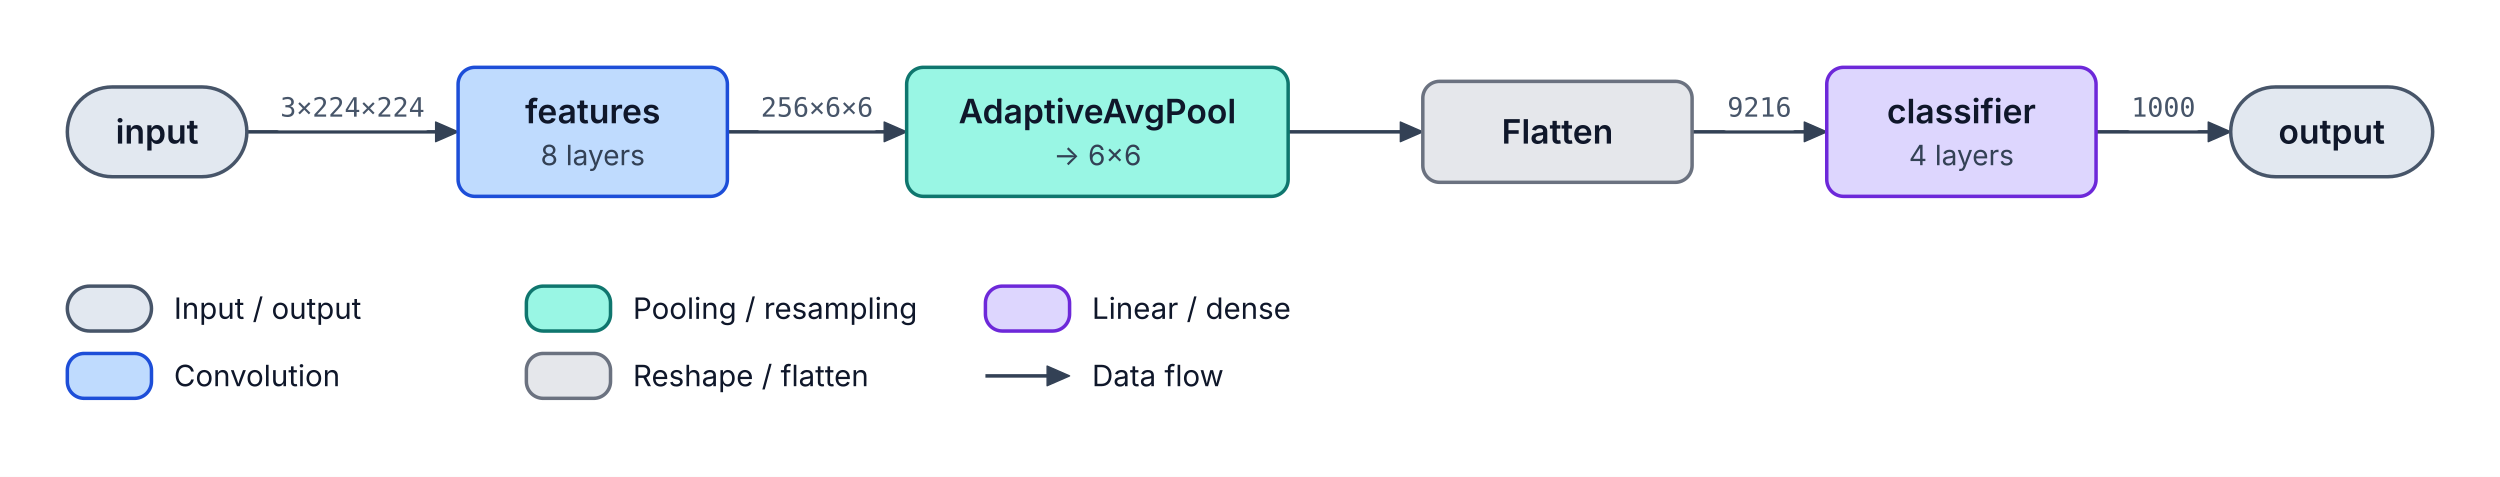
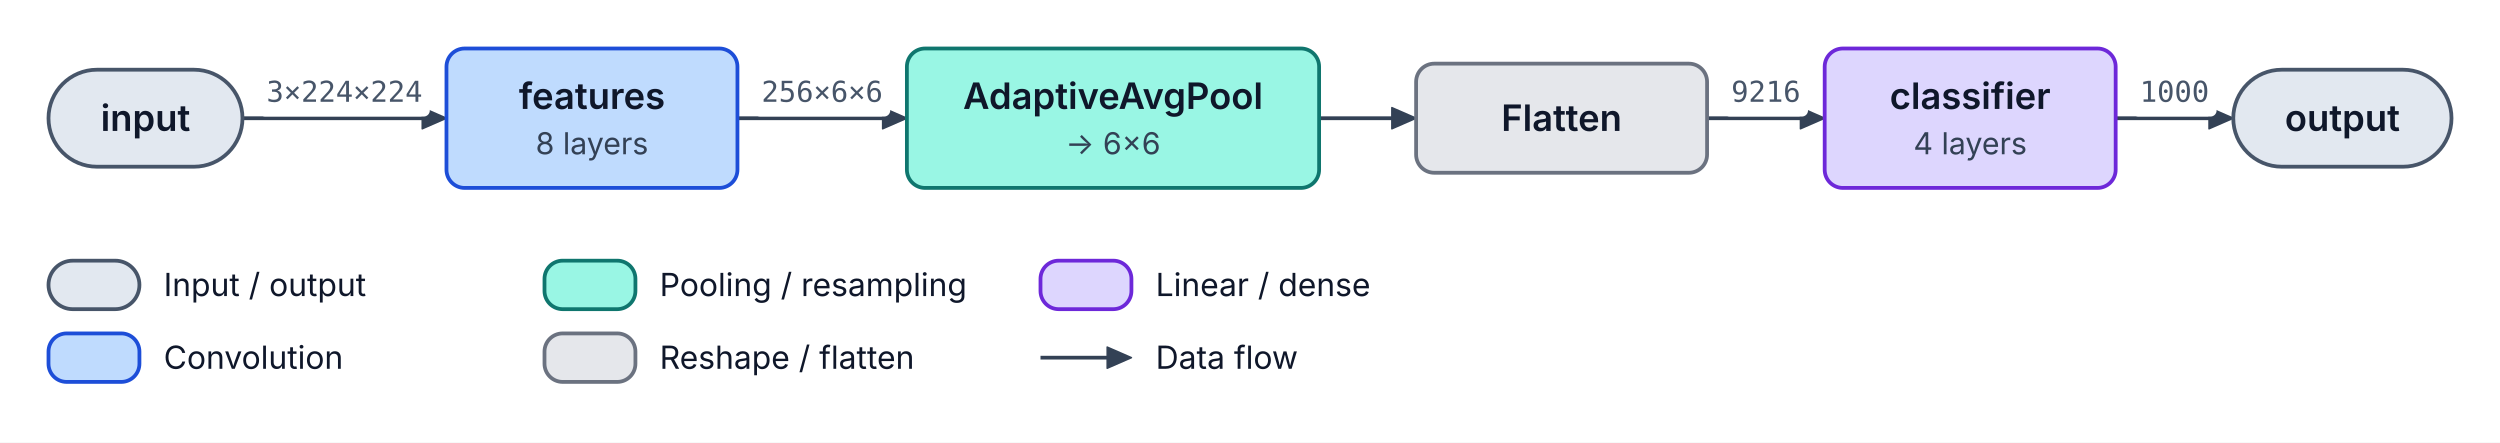
- <svg xmlns="http://www.w3.org/2000/svg" width="891.2" height="170" viewBox="0 0 891.2 170" role="img">
-   <rect x="0" y="0" width="891.2" height="170" fill="#ffffff" />
+ <svg xmlns="http://www.w3.org/2000/svg" width="824.8" height="146" viewBox="0 0 824.8 146" role="img">
+   <rect x="0" y="0" width="824.8" height="146" fill="#ffffff" />
  <g class="tg-groups">
  </g>
  <g class="tg-edges">
    <g class="tg-edge tg-edge-data">
-       <polyline points="88,47 156.1,47" fill="none" stroke="#334155" stroke-width="1.25" stroke-linejoin="round" />
-       <polygon points="163.3,47 155.3,50.5 155.3,43.5" fill="#334155" stroke="#334155" stroke-width="0.5" stroke-linejoin="round" />
+       <polyline points="80,39 140.1,39" fill="none" stroke="#334155" stroke-width="1.25" stroke-linejoin="round" />
+       <polygon points="147.3,39 139.3,42.5 139.3,35.5" fill="#334155" stroke="#334155" stroke-width="0.5" stroke-linejoin="round" />
    </g>
    <g class="tg-edge tg-edge-data">
-       <polyline points="259.3,47 316,47" fill="none" stroke="#334155" stroke-width="1.25" stroke-linejoin="round" />
-       <polygon points="323.2,47 315.2,50.5 315.2,43.5" fill="#334155" stroke="#334155" stroke-width="0.5" stroke-linejoin="round" />
+       <polyline points="243.3,39 292,39" fill="none" stroke="#334155" stroke-width="1.25" stroke-linejoin="round" />
+       <polygon points="299.2,39 291.2,42.5 291.2,35.5" fill="#334155" stroke="#334155" stroke-width="0.5" stroke-linejoin="round" />
    </g>
    <g class="tg-edge tg-edge-data">
-       <polyline points="459.2,47 500,47" fill="none" stroke="#334155" stroke-width="1.25" stroke-linejoin="round" />
-       <polygon points="507.2,47 499.2,50.5 499.2,43.5" fill="#334155" stroke="#334155" stroke-width="0.5" stroke-linejoin="round" />
+       <polyline points="435.2,39 460,39" fill="none" stroke="#334155" stroke-width="1.25" stroke-linejoin="round" />
+       <polygon points="467.2,39 459.2,42.5 459.2,35.5" fill="#334155" stroke="#334155" stroke-width="0.5" stroke-linejoin="round" />
    </g>
    <g class="tg-edge tg-edge-data">
-       <polyline points="603.2,47 644,47" fill="none" stroke="#334155" stroke-width="1.25" stroke-linejoin="round" />
-       <polygon points="651.2,47 643.2,50.5 643.2,43.5" fill="#334155" stroke="#334155" stroke-width="0.5" stroke-linejoin="round" />
+       <polyline points="563.2,39 594.8,39" fill="none" stroke="#334155" stroke-width="1.25" stroke-linejoin="round" />
+       <polygon points="602,39 594,42.5 594,35.5" fill="#334155" stroke="#334155" stroke-width="0.5" stroke-linejoin="round" />
    </g>
    <g class="tg-edge tg-edge-data">
-       <polyline points="747.2,47 788,47" fill="none" stroke="#334155" stroke-width="1.25" stroke-linejoin="round" />
-       <polygon points="795.2,47 787.2,50.5 787.2,43.5" fill="#334155" stroke="#334155" stroke-width="0.5" stroke-linejoin="round" />
+       <polyline points="698,39 729.6,39" fill="none" stroke="#334155" stroke-width="1.25" stroke-linejoin="round" />
+       <polygon points="736.8,39 728.8,42.5 728.8,35.5" fill="#334155" stroke="#334155" stroke-width="0.5" stroke-linejoin="round" />
    </g>
    <g class="tg-edge tg-edge-data">
-       <polyline points="351.28,134 374.08,134" fill="none" stroke="#334155" stroke-width="1.25" stroke-linejoin="round" />
-       <polygon points="381.28,134 373.28,137.5 373.28,130.5" fill="#334155" stroke="#334155" stroke-width="0.5" stroke-linejoin="round" />
+       <polyline points="343.28,118 366.08,118" fill="none" stroke="#334155" stroke-width="1.25" stroke-linejoin="round" />
+       <polygon points="373.28,118 365.28,121.5 365.28,114.5" fill="#334155" stroke="#334155" stroke-width="0.5" stroke-linejoin="round" />
    </g>
  </g>
  <g class="tg-nodes">
    <g class="tg-node tg-io" data-id="n0">
-       <rect x="24" y="31" width="64" height="32" rx="16" fill="#e2e8f0" stroke="#475569" stroke-width="1.25" stroke-linejoin="round" />
-       <text x="56" y="51.2" font-family="'Inter', 'Helvetica Neue', 'Helvetica', 'Arial', 'DejaVu Sans', sans-serif" font-size="12" font-weight="600" text-anchor="middle" fill="#0f172a">input</text>
+       <rect x="16" y="23" width="64" height="32" rx="16" fill="#e2e8f0" stroke="#475569" stroke-width="1.25" stroke-linejoin="round" />
+       <text x="48" y="43.2" font-family="'Inter', 'Helvetica Neue', 'Helvetica', 'Arial', 'DejaVu Sans', sans-serif" font-size="12" font-weight="600" text-anchor="middle" fill="#0f172a">input</text>
    </g>
    <g class="tg-node tg-conv" data-id="&lt;features&gt;">
-       <rect x="163.3" y="24" width="96" height="46" rx="6" fill="#bfdbfe" stroke="#1d4ed8" stroke-width="1.25" stroke-linejoin="round" />
-       <text x="211.3" y="43.95" font-family="'Inter', 'Helvetica Neue', 'Helvetica', 'Arial', 'DejaVu Sans', sans-serif" font-size="12" font-weight="600" text-anchor="middle" fill="#0f172a">features</text>
-       <text x="211.3" y="58.9" font-family="'Inter', 'Helvetica Neue', 'Helvetica', 'Arial', 'DejaVu Sans', sans-serif" font-size="10" text-anchor="middle" fill="#334155">8 layers</text>
+       <rect x="147.3" y="16" width="96" height="46" rx="6" fill="#bfdbfe" stroke="#1d4ed8" stroke-width="1.25" stroke-linejoin="round" />
+       <text x="195.3" y="35.95" font-family="'Inter', 'Helvetica Neue', 'Helvetica', 'Arial', 'DejaVu Sans', sans-serif" font-size="12" font-weight="600" text-anchor="middle" fill="#0f172a">features</text>
+       <text x="195.3" y="50.9" font-family="'Inter', 'Helvetica Neue', 'Helvetica', 'Arial', 'DejaVu Sans', sans-serif" font-size="10" text-anchor="middle" fill="#334155">8 layers</text>
    </g>
    <g class="tg-node tg-resample" data-id="n14">
-       <rect x="323.2" y="24" width="136" height="46" rx="6" fill="#99f6e4" stroke="#0f766e" stroke-width="1.25" stroke-linejoin="round" />
-       <text x="391.2" y="43.95" font-family="'Inter', 'Helvetica Neue', 'Helvetica', 'Arial', 'DejaVu Sans', sans-serif" font-size="12" font-weight="600" text-anchor="middle" fill="#0f172a">AdaptiveAvgPool</text>
-       <text x="391.2" y="58.9" font-family="'Inter', 'Helvetica Neue', 'Helvetica', 'Arial', 'DejaVu Sans', sans-serif" font-size="10" text-anchor="middle" fill="#334155">→ 6×6</text>
+       <rect x="299.2" y="16" width="136" height="46" rx="6" fill="#99f6e4" stroke="#0f766e" stroke-width="1.25" stroke-linejoin="round" />
+       <text x="367.2" y="35.95" font-family="'Inter', 'Helvetica Neue', 'Helvetica', 'Arial', 'DejaVu Sans', sans-serif" font-size="12" font-weight="600" text-anchor="middle" fill="#0f172a">AdaptiveAvgPool</text>
+       <text x="367.2" y="50.9" font-family="'Inter', 'Helvetica Neue', 'Helvetica', 'Arial', 'DejaVu Sans', sans-serif" font-size="10" text-anchor="middle" fill="#334155">→ 6×6</text>
    </g>
    <g class="tg-node tg-reshape" data-id="n15">
-       <rect x="507.2" y="29" width="96" height="36" rx="6" fill="#e5e7eb" stroke="#6b7280" stroke-width="1.25" stroke-linejoin="round" />
-       <text x="555.2" y="51.2" font-family="'Inter', 'Helvetica Neue', 'Helvetica', 'Arial', 'DejaVu Sans', sans-serif" font-size="12" font-weight="600" text-anchor="middle" fill="#0f172a">Flatten</text>
+       <rect x="467.2" y="21" width="96" height="36" rx="6" fill="#e5e7eb" stroke="#6b7280" stroke-width="1.25" stroke-linejoin="round" />
+       <text x="515.2" y="43.2" font-family="'Inter', 'Helvetica Neue', 'Helvetica', 'Arial', 'DejaVu Sans', sans-serif" font-size="12" font-weight="600" text-anchor="middle" fill="#0f172a">Flatten</text>
    </g>
    <g class="tg-node tg-linear" data-id="&lt;classifier&gt;">
-       <rect x="651.2" y="24" width="96" height="46" rx="6" fill="#ddd6fe" stroke="#6d28d9" stroke-width="1.25" stroke-linejoin="round" />
-       <text x="699.2" y="43.95" font-family="'Inter', 'Helvetica Neue', 'Helvetica', 'Arial', 'DejaVu Sans', sans-serif" font-size="12" font-weight="600" text-anchor="middle" fill="#0f172a">classifier</text>
-       <text x="699.2" y="58.9" font-family="'Inter', 'Helvetica Neue', 'Helvetica', 'Arial', 'DejaVu Sans', sans-serif" font-size="10" text-anchor="middle" fill="#334155">4 layers</text>
+       <rect x="602" y="16" width="96" height="46" rx="6" fill="#ddd6fe" stroke="#6d28d9" stroke-width="1.25" stroke-linejoin="round" />
+       <text x="650" y="35.95" font-family="'Inter', 'Helvetica Neue', 'Helvetica', 'Arial', 'DejaVu Sans', sans-serif" font-size="12" font-weight="600" text-anchor="middle" fill="#0f172a">classifier</text>
+       <text x="650" y="50.9" font-family="'Inter', 'Helvetica Neue', 'Helvetica', 'Arial', 'DejaVu Sans', sans-serif" font-size="10" text-anchor="middle" fill="#334155">4 layers</text>
    </g>
    <g class="tg-node tg-io" data-id="n23">
-       <rect x="795.2" y="31" width="72" height="32" rx="16" fill="#e2e8f0" stroke="#475569" stroke-width="1.25" stroke-linejoin="round" />
-       <text x="831.2" y="51.2" font-family="'Inter', 'Helvetica Neue', 'Helvetica', 'Arial', 'DejaVu Sans', sans-serif" font-size="12" font-weight="600" text-anchor="middle" fill="#0f172a">output</text>
+       <rect x="736.8" y="23" width="72" height="32" rx="16" fill="#e2e8f0" stroke="#475569" stroke-width="1.25" stroke-linejoin="round" />
+       <text x="772.8" y="43.2" font-family="'Inter', 'Helvetica Neue', 'Helvetica', 'Arial', 'DejaVu Sans', sans-serif" font-size="12" font-weight="600" text-anchor="middle" fill="#0f172a">output</text>
    </g>
    <g class="tg-node tg-io" data-id="legend:0:io">
-       <rect x="24" y="102" width="30" height="16" rx="8" fill="#e2e8f0" stroke="#475569" stroke-width="1.25" stroke-linejoin="round" />
+       <rect x="16" y="86" width="30" height="16" rx="8" fill="#e2e8f0" stroke="#475569" stroke-width="1.25" stroke-linejoin="round" />
    </g>
    <g class="tg-node tg-conv" data-id="legend:1:conv">
-       <rect x="24" y="126" width="30" height="16" rx="6" fill="#bfdbfe" stroke="#1d4ed8" stroke-width="1.25" stroke-linejoin="round" />
+       <rect x="16" y="110" width="30" height="16" rx="6" fill="#bfdbfe" stroke="#1d4ed8" stroke-width="1.25" stroke-linejoin="round" />
    </g>
    <g class="tg-node tg-resample" data-id="legend:2:resample">
-       <rect x="187.64" y="102" width="30" height="16" rx="6" fill="#99f6e4" stroke="#0f766e" stroke-width="1.25" stroke-linejoin="round" />
+       <rect x="179.64" y="86" width="30" height="16" rx="6" fill="#99f6e4" stroke="#0f766e" stroke-width="1.25" stroke-linejoin="round" />
    </g>
    <g class="tg-node tg-reshape" data-id="legend:3:reshape">
-       <rect x="187.64" y="126" width="30" height="16" rx="6" fill="#e5e7eb" stroke="#6b7280" stroke-width="1.25" stroke-linejoin="round" />
+       <rect x="179.64" y="110" width="30" height="16" rx="6" fill="#e5e7eb" stroke="#6b7280" stroke-width="1.25" stroke-linejoin="round" />
    </g>
    <g class="tg-node tg-linear" data-id="legend:4:linear">
-       <rect x="351.28" y="102" width="30" height="16" rx="6" fill="#ddd6fe" stroke="#6d28d9" stroke-width="1.25" stroke-linejoin="round" />
+       <rect x="343.28" y="86" width="30" height="16" rx="6" fill="#ddd6fe" stroke="#6d28d9" stroke-width="1.25" stroke-linejoin="round" />
    </g>
  </g>
  <g class="tg-labels">
-     <rect x="97.5" y="30.05" width="56.3" height="16.4" rx="2" fill="#ffffff" />
-     <text x="125.65" y="41.58" font-family="'JetBrains Mono', 'SF Mono', 'Menlo', 'Consolas', 'DejaVu Sans Mono', monospace" font-size="9.5" text-anchor="middle" fill="#475569">3×224×224</text>
-     <rect x="268.8" y="30.05" width="44.9" height="16.4" rx="2" fill="#ffffff" />
-     <text x="291.25" y="41.58" font-family="'JetBrains Mono', 'SF Mono', 'Menlo', 'Consolas', 'DejaVu Sans Mono', monospace" font-size="9.5" text-anchor="middle" fill="#475569">256×6×6</text>
-     <rect x="613.3" y="30.05" width="27.8" height="16.4" rx="2" fill="#ffffff" />
-     <text x="627.2" y="41.58" font-family="'JetBrains Mono', 'SF Mono', 'Menlo', 'Consolas', 'DejaVu Sans Mono', monospace" font-size="9.5" text-anchor="middle" fill="#475569">9216</text>
-     <rect x="757.3" y="30.05" width="27.8" height="16.4" rx="2" fill="#ffffff" />
-     <text x="771.2" y="41.58" font-family="'JetBrains Mono', 'SF Mono', 'Menlo', 'Consolas', 'DejaVu Sans Mono', monospace" font-size="9.5" text-anchor="middle" fill="#475569">1000</text>
-     <text x="62" y="113.67" font-family="'Inter', 'Helvetica Neue', 'Helvetica', 'Arial', 'DejaVu Sans', sans-serif" font-size="10.5" fill="#0f172a">Input / output</text>
-     <text x="62" y="137.68" font-family="'Inter', 'Helvetica Neue', 'Helvetica', 'Arial', 'DejaVu Sans', sans-serif" font-size="10.5" fill="#0f172a">Convolution</text>
-     <text x="225.64" y="113.67" font-family="'Inter', 'Helvetica Neue', 'Helvetica', 'Arial', 'DejaVu Sans', sans-serif" font-size="10.5" fill="#0f172a">Pooling / resampling</text>
-     <text x="225.64" y="137.68" font-family="'Inter', 'Helvetica Neue', 'Helvetica', 'Arial', 'DejaVu Sans', sans-serif" font-size="10.5" fill="#0f172a">Reshape / flatten</text>
-     <text x="389.28" y="113.67" font-family="'Inter', 'Helvetica Neue', 'Helvetica', 'Arial', 'DejaVu Sans', sans-serif" font-size="10.5" fill="#0f172a">Linear / dense</text>
-     <text x="389.28" y="137.68" font-family="'Inter', 'Helvetica Neue', 'Helvetica', 'Arial', 'DejaVu Sans', sans-serif" font-size="10.5" fill="#0f172a">Data flow</text>
+     <rect x="85.5" y="22.05" width="56.3" height="16.4" rx="2" fill="#ffffff" />
+     <text x="113.65" y="33.58" font-family="'JetBrains Mono', 'SF Mono', 'Menlo', 'Consolas', 'DejaVu Sans Mono', monospace" font-size="9.5" text-anchor="middle" fill="#475569">3×224×224</text>
+     <rect x="248.8" y="22.05" width="44.9" height="16.4" rx="2" fill="#ffffff" />
+     <text x="271.25" y="33.58" font-family="'JetBrains Mono', 'SF Mono', 'Menlo', 'Consolas', 'DejaVu Sans Mono', monospace" font-size="9.5" text-anchor="middle" fill="#475569">256×6×6</text>
+     <rect x="568.7" y="22.05" width="27.8" height="16.4" rx="2" fill="#ffffff" />
+     <text x="582.6" y="33.58" font-family="'JetBrains Mono', 'SF Mono', 'Menlo', 'Consolas', 'DejaVu Sans Mono', monospace" font-size="9.5" text-anchor="middle" fill="#475569">9216</text>
+     <rect x="703.5" y="22.05" width="27.8" height="16.4" rx="2" fill="#ffffff" />
+     <text x="717.4" y="33.58" font-family="'JetBrains Mono', 'SF Mono', 'Menlo', 'Consolas', 'DejaVu Sans Mono', monospace" font-size="9.5" text-anchor="middle" fill="#475569">1000</text>
+     <text x="54" y="97.67" font-family="'Inter', 'Helvetica Neue', 'Helvetica', 'Arial', 'DejaVu Sans', sans-serif" font-size="10.5" fill="#0f172a">Input / output</text>
+     <text x="54" y="121.67" font-family="'Inter', 'Helvetica Neue', 'Helvetica', 'Arial', 'DejaVu Sans', sans-serif" font-size="10.5" fill="#0f172a">Convolution</text>
+     <text x="217.64" y="97.67" font-family="'Inter', 'Helvetica Neue', 'Helvetica', 'Arial', 'DejaVu Sans', sans-serif" font-size="10.5" fill="#0f172a">Pooling / resampling</text>
+     <text x="217.64" y="121.67" font-family="'Inter', 'Helvetica Neue', 'Helvetica', 'Arial', 'DejaVu Sans', sans-serif" font-size="10.5" fill="#0f172a">Reshape / flatten</text>
+     <text x="381.28" y="97.67" font-family="'Inter', 'Helvetica Neue', 'Helvetica', 'Arial', 'DejaVu Sans', sans-serif" font-size="10.5" fill="#0f172a">Linear / dense</text>
+     <text x="381.28" y="121.67" font-family="'Inter', 'Helvetica Neue', 'Helvetica', 'Arial', 'DejaVu Sans', sans-serif" font-size="10.5" fill="#0f172a">Data flow</text>
  </g>
</svg>
